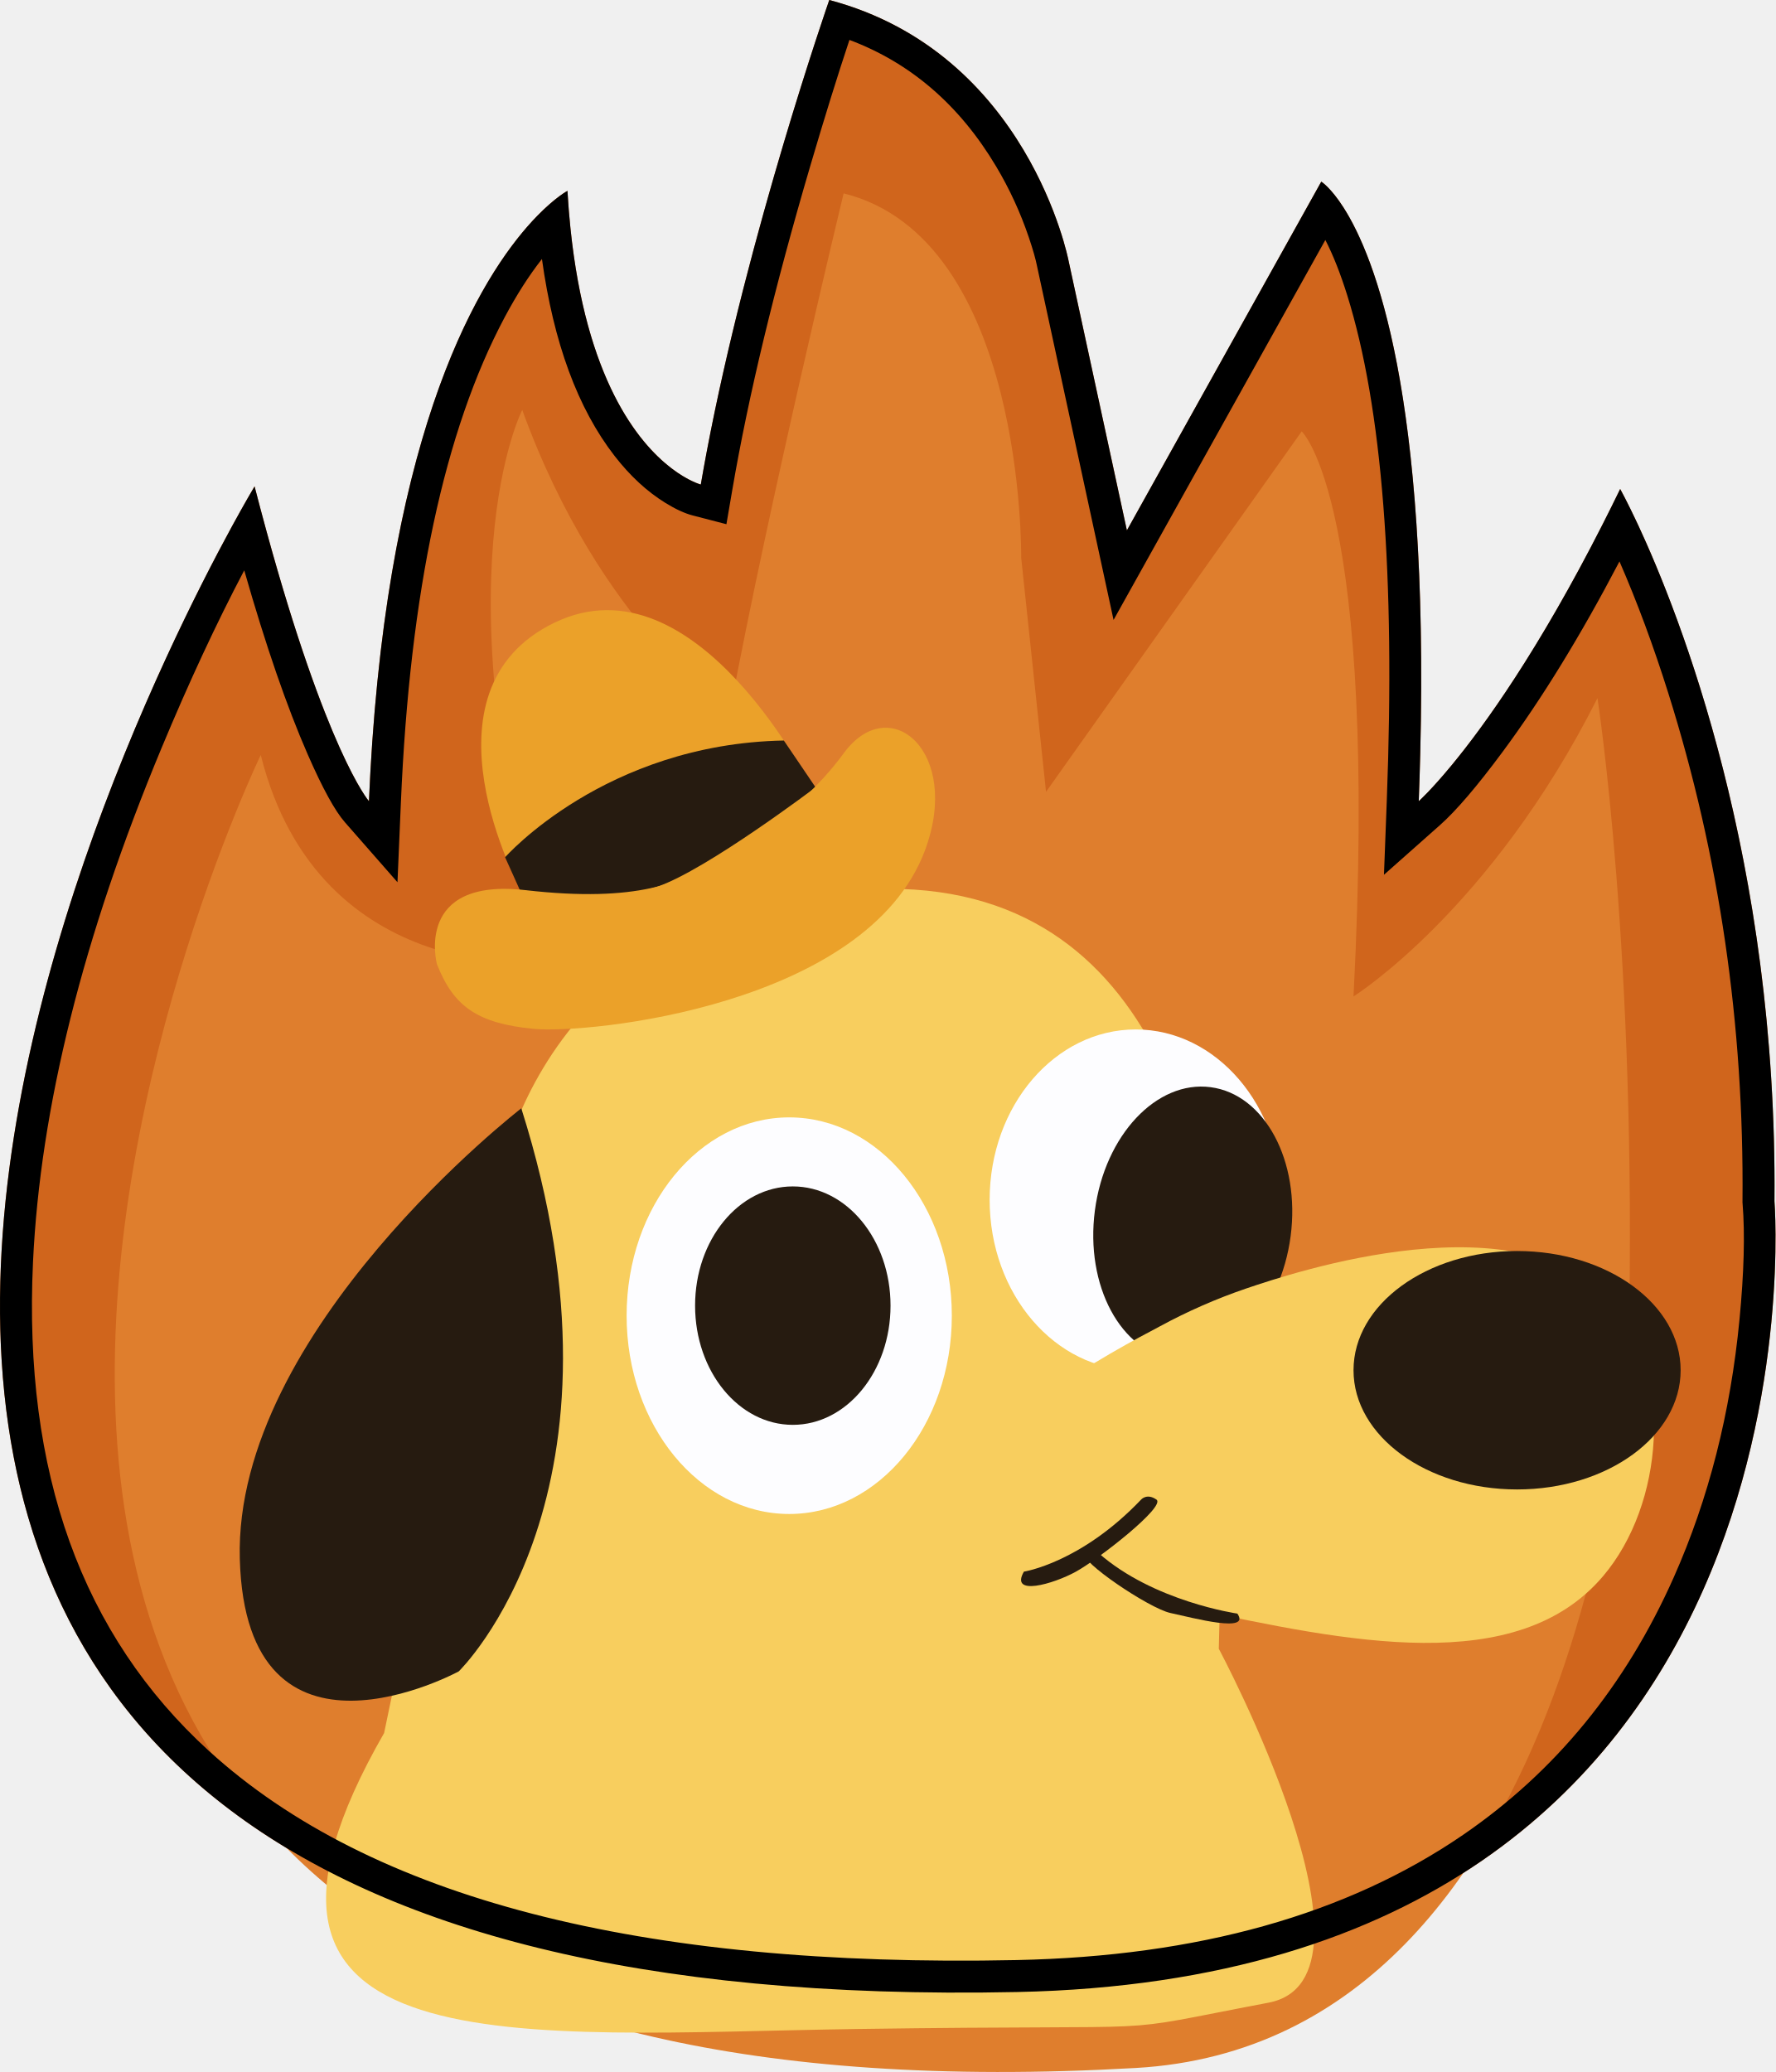
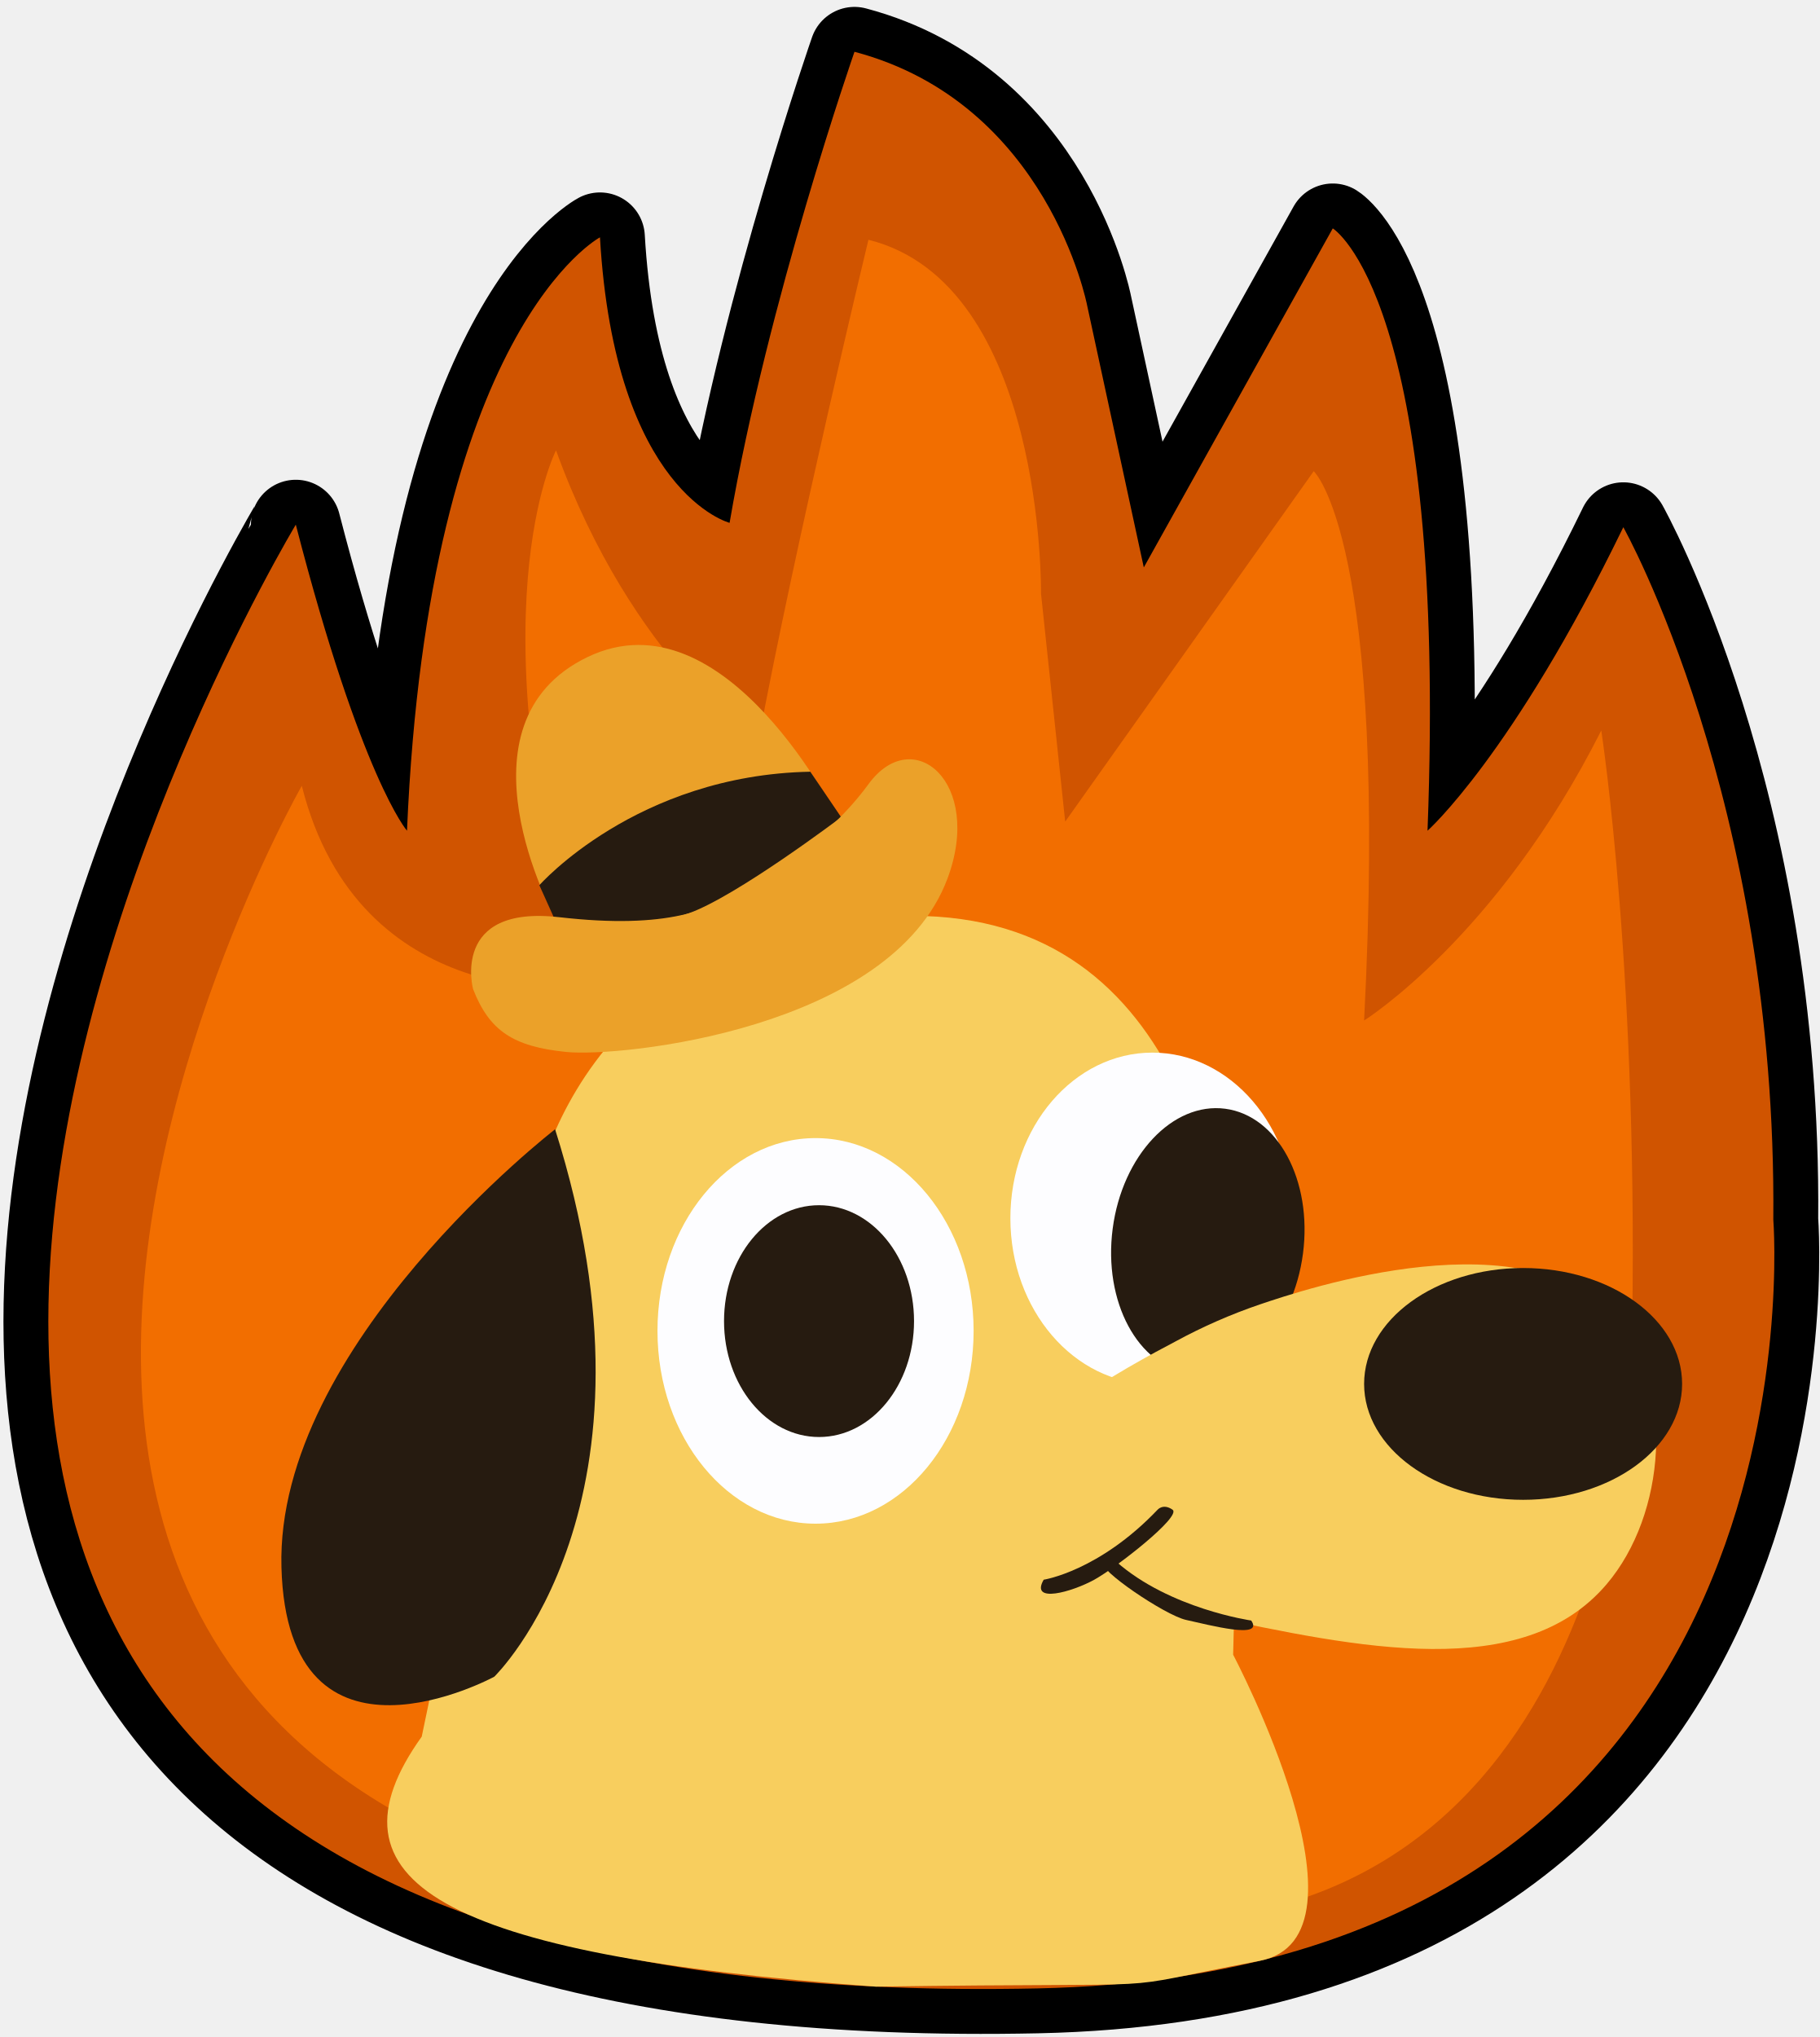
- <svg xmlns="http://www.w3.org/2000/svg" width="500" height="583.45" viewBox="0 0 500 583.45" fill="none">
+ <svg xmlns="http://www.w3.org/2000/svg" viewBox="0 0 527 590" width="527" height="590">
  <defs>
-     <clipPath id="clip_path_1">
-       <rect width="500" height="583.45" />
+     <clipPath id="artboard-7654457171630053004">
+       <rect x="0" y="0" width="527" height="590" />
    </clipPath>
  </defs>
-   <g clip-path="url(#clip_path_1)">
-     <path d="M286.449 560.93C517.129 556.11 499.699 338.25 499.699 338.25C500.799 216.91 456.249 137.7 456.249 137.7C424.159 203.77 399.529 225.61 399.529 225.61C405.389 71.35 372.079 51.15 372.079 51.15C372.079 51.15 317.339 149.35 317.339 149.35C317.339 149.35 300.899 73.35 300.899 73.35C300.899 73.35 289.609 14.86 233.529 0C233.529 0 208.369 72.12 197.349 136.44C197.349 136.44 164.089 127.82 159.799 53.74C159.799 53.74 110.109 80.09 103.899 225.61C103.899 225.61 90.699 210.55 71.689 136.96C71.689 137 -189.951 570.9 286.449 560.93Z" fill="#D0651C" transform="translate(0.001 0)" />
-     <g transform="translate(0.001 0)">
-       <path d="M287.504 527.87C416.074 520.55 426.334 323.74 426.334 323.74C428.764 214.38 417.544 142.13 417.544 142.13C387.354 202.05 348.844 226.13 348.844 226.13C356.034 87.06 334.254 67.02 334.254 67.02C334.254 67.02 262.254 168.52 262.254 168.52C262.254 168.52 255.254 102.52 255.254 102.52C255.254 102.52 256.414 12.73 205.254 0C205.254 0 184.094 87.76 173.254 145.85C173.254 145.85 136.884 121.98 114.754 60.99C114.754 60.99 90.264 108.39 122.694 216.57C122.694 216.57 57.694 224.23 41.114 158.15C41.014 158.21 -148.626 552.72 287.504 527.87Z" fill="#DF7E2D" transform="translate(32.314 54.45)" />
-     </g>
-     <g transform="translate(0.001 0)">
-       <path d="M253.621 124.963C248.351 72.273 232.081 -10.367 142.281 1.073C53.281 12.413 46.861 91.193 46.861 91.193C46.861 91.193 16.341 237.733 16.341 237.733C-38.429 333.073 54.261 322.463 149.651 321.073C245.041 319.683 217.051 322.843 265.391 313.663C301.081 306.893 251.391 214.003 251.391 214.003C251.391 214.003 253.621 124.963 253.621 124.963Z" fill="#F8CE5E" transform="translate(91.828 250.267)" />
-     </g>
-     <path d="M20.709 3.495C60.789 -15.765 93.579 50.865 93.579 50.865C93.579 50.865 58.949 93.195 11.069 78.645C11.069 78.645 -19.371 22.755 20.709 3.495Z" fill="#EBA129" transform="translate(135.511 171.805)" />
-     <path d="M0.027 126.84C1.757 191.14 61.687 158.55 61.687 158.55C61.687 158.55 113.657 108.34 79.297 0C79.297 0 -1.703 62.54 0.027 126.84Z" fill="#261B10" transform="translate(67.503 312.09)" />
-     <path d="M0 32.88C0 32.88 28.07 0.96 78.5 0C78.5 0 87.43 13.18 87.43 13.18C87.43 13.18 56.84 36.33 43.04 41.09C29.24 45.85 4.15 42.09 4.15 42.09C4.15 42.09 0 32.88 0 32.88Z" fill="#261B10" transform="translate(142.24 208.52)" />
-     <path d="M137.996 34.543C121.646 78.263 43.256 86.333 27.636 84.773C12.016 83.213 5.256 78.523 0.566 66.553C0.566 66.553 -5.994 42.113 25.566 45.733C57.316 49.373 69.796 43.343 78.646 37.613C78.646 37.613 101.046 26.473 115.096 7.213C128.036 -10.527 148.406 6.693 137.996 34.543Z" fill="#EBA129" transform="translate(122.474 204.927)" />
-     <path d="M0 55.84C0 25 20.501 0 45.79 0C71.079 0 91.58 25 91.58 55.84C91.58 86.68 71.079 111.68 45.79 111.68C20.501 111.68 0 86.68 0 55.84Z" fill="#FDFDFF" fill-rule="evenodd" transform="translate(176.46 314.64)" />
-     <path d="M0 33.57C0 15.03 12.321 0 27.52 0C42.719 0 55.04 15.03 55.04 33.57C55.04 52.11 42.719 67.14 27.52 67.14C12.321 67.14 0 52.11 0 33.57Z" fill="#261B10" fill-rule="evenodd" transform="translate(195.74 334.08)" />
-     <path d="M0 47.98C0 21.481 18.415 0 41.13 0C63.846 0 82.26 21.481 82.26 47.98C82.26 74.479 63.846 95.96 41.13 95.96C18.415 95.96 0 74.479 0 47.98Z" fill="#FDFDFF" fill-rule="evenodd" transform="translate(278.69 289.88)" />
-     <g transform="translate(278.69 289.88)">
-       <path d="M22.988 76.859C7.766 74.86 -2.32 56.073 0.461 34.897C3.242 13.72 17.836 -1.826 33.057 0.173C48.279 2.172 58.365 20.959 55.584 42.135C52.803 63.311 38.209 78.857 22.988 76.859Z" fill="#261B10" fill-rule="evenodd" transform="translate(29.176 16.084)" />
-     </g>
-     <path d="M78.731 11.62C91.571 7.28 156.851 -14.79 182.731 16.43C198.831 35.86 196.591 72.24 179.251 92.64C154.951 121.22 107.251 111.08 63.021 101.64C39.161 96.56 2.271 88.7 0.101 71.71C-2.399 52.14 42.261 28.71 54.561 22.21C62.308 18.012 70.393 14.469 78.731 11.62C78.731 11.62 78.731 11.62 78.731 11.62Z" fill="#F8CE5E" transform="translate(272.159 351.22)" />
-     <path d="M0 33.57C0 15.03 20.622 0 46.06 0C71.498 0 92.12 15.03 92.12 33.57C92.12 52.11 71.498 67.14 46.06 67.14C20.622 67.14 0 52.11 0 33.57Z" fill="#261B10" fill-rule="evenodd" transform="translate(381.16 352.27)" />
-     <path d="M33.803 0.844C33.803 0.844 35.423 -1.056 38.133 0.844C40.843 2.744 21.903 17.575 15.463 21.125C9.023 24.674 -3.247 28.154 0.803 21.125C0.803 21.125 16.803 18.695 33.803 0.844Z" fill="#261B10" transform="translate(287.537 421.426)" />
-     <path d="M3.847 0.588C3.847 0.588 2.357 -0.882 0.167 0.828C-2.023 2.538 17.997 16.158 24.107 17.488C30.767 18.938 46.806 23.228 42.957 17.658C42.957 17.658 19.347 14.288 3.847 0.588Z" fill="#261B10" transform="translate(305.493 436.712)" />
-     <g transform="translate(0 0)">
-       <path d="M286.449 560.93C517.129 556.11 499.699 338.25 499.699 338.25C500.799 216.91 456.249 137.7 456.249 137.7C424.159 203.77 399.529 225.61 399.529 225.61C405.389 71.35 372.079 51.15 372.079 51.15C372.079 51.15 317.339 149.35 317.339 149.35C317.339 149.35 300.899 73.35 300.899 73.35C300.899 73.35 289.609 14.86 233.529 0C233.529 0 208.369 72.12 197.349 136.44C197.349 136.44 164.089 127.82 159.799 53.74C159.799 53.74 110.109 80.09 103.899 225.61C103.899 225.61 90.699 210.55 71.689 136.96C71.689 137 -189.951 570.9 286.449 560.93Z" />
-       <path d="M95.692 210.614C90.622 199.345 83.464 180.348 74.959 149.264C73.889 145.356 72.799 141.258 71.689 136.96C71.689 136.96 71.676 136.982 71.65 137.025C71.326 137.57 68.988 141.497 65.34 148.189C28.258 216.214 -144.22 569.943 286.449 560.93C517.129 556.11 499.699 338.25 499.699 338.25C500.568 242.37 472.934 172.795 461.299 147.819C458.21 141.187 456.249 137.7 456.249 137.7C454.574 141.148 452.919 144.476 451.287 147.687C433.286 183.106 418.054 204.249 408.871 215.389C402.937 222.587 399.529 225.61 399.529 225.61C399.704 220.996 399.844 216.502 399.951 212.125C402.422 111.173 387.285 72.396 378.332 58.416C374.695 52.737 372.079 51.15 372.079 51.15L367.616 59.156L323.972 137.449L317.339 149.35L314.458 136.033L300.899 73.35C300.899 73.35 289.609 14.86 233.529 0C233.529 0 210.64 65.609 198.963 127.482C198.397 130.479 197.858 133.468 197.349 136.44C197.349 136.44 193.871 135.539 189.019 131.814C179.61 124.59 165.034 106.747 160.641 64.263C160.294 60.911 160.011 57.406 159.799 53.74C159.799 53.74 156.402 55.541 151.275 60.801C137.561 74.871 111.461 113.688 104.828 208.986C104.454 214.347 104.143 219.886 103.899 225.61C103.899 225.61 100.896 222.184 95.692 210.614ZM152.614 72.935Q147.161 79.874 142.121 89.336Q116.685 137.087 112.891 225.994L111.933 248.431L97.13 231.542Q92.913 226.73 86.678 212.491Q77.85 192.328 68.78 160.603Q57.024 182.936 45.472 210.679Q12.339 290.254 9.294 355.392Q5.145 444.125 58.877 493.074Q127.142 555.262 286.261 551.932Q362.873 550.331 412.001 516.678Q450.972 489.982 471.354 444.127Q486.058 411.047 489.859 371.505Q491.753 351.794 490.727 338.968L490.695 338.569L490.699 338.168Q491.374 263.754 469.801 195.173Q463.532 175.244 456.055 158.092Q439.701 189.373 423.085 211.791Q412.358 226.262 405.5 232.344L389.735 246.323L390.535 225.268Q394.139 130.402 379.41 83.214Q376.524 73.969 373.227 67.574L313.585 174.567L292.081 75.154L292.062 75.056Q291.472 72.001 289.733 66.864Q286.17 56.338 280.515 46.859Q265.048 20.936 239.208 11.242Q234.128 26.504 228.205 46.639Q213.018 98.276 206.219 137.96L204.566 147.608L195.091 145.152Q191.698 144.273 187.358 141.595Q179.601 136.807 173.07 128.385Q157.539 108.356 152.614 72.935Z" fill="#000000" fill-rule="evenodd" />
+   <g>
+     <rect fill="#ffffff" fill-opacity="0" x="0" y="0" width="527" height="590" />
+     <g clip-path="url(#artboard-7654457171630053004)">
+       <g>
+         <g transform="matrix(1,0,0,1,14,15)">
+           <g>
+             <g>
+               <path d="M286.45,560.93 C517.13,556.11 499.7,338.25 499.7,338.25 C500.8,216.91 456.25,137.7 456.25,137.7 C424.16,203.77 399.53,225.61 399.53,225.61 C405.39,71.35 372.08,51.15 372.08,51.15 C372.08,51.15 317.34,149.35 317.34,149.35 C317.34,149.35 300.9,73.35 300.9,73.35 C300.9,73.35 289.61,14.86 233.53,0 C233.53,0 208.37,72.12 197.35,136.44 C197.35,136.44 164.09,127.82 159.8,53.74 C159.8,53.74 110.11,80.09 103.9,225.61 C103.9,225.61 90.7,210.55 71.69,136.96 C71.69,137 -189.95,570.9 286.45,560.93 C286.45,560.93 286.45,560.93 286.45,560.93 Z" fill="#d05400" stroke-width="26" stroke-linecap="round" stroke-linejoin="round" style="paint-order: stroke;" stroke="#000000" />
+             </g>
+           </g>
+           <g>
+             <g>
+               <g>
+                 <path d="M327.266,541.6 C455.836,534.28 458.649,378.19 458.649,378.19 C461.079,268.83 449.859,196.58 449.859,196.58 C419.669,256.5 381.159,280.58 381.159,280.58 C388.349,141.51 366.569,121.47 366.569,121.47 C366.569,121.47 294.569,222.97 294.569,222.97 C294.569,222.97 287.569,156.97 287.569,156.97 C287.569,156.97 288.729,67.18 237.569,54.45 C237.569,54.45 216.409,142.21 205.569,200.3 C205.569,200.3 169.199,176.43 147.069,115.44 C147.069,115.44 122.579,162.84 155.009,271.02 C155.009,271.02 90.009,278.68 73.429,212.6 C73.329,212.66 -128.264,567.25 307.866,542.4 C307.866,542.4 327.266,541.6 327.266,541.6 Z" fill="#f26e00" />
+               </g>
+             </g>
+           </g>
+           <g>
+             <g>
+               <g>
+                 <path d="M345.45,375.23 C340.18,322.54 323.91,239.9 234.11,251.34 C145.11,262.68 138.69,341.46 138.69,341.46 C138.69,341.46 108.17,488 108.17,488 C78.4,529.6 113.024,551.2 239.709,560.412 C335.099,559.022 302.492,562.138 350.832,552.958 C386.522,546.188 343.22,464.27 343.22,464.27 C343.22,464.27 345.45,375.23 345.45,375.23 C345.45,375.23 345.45,375.23 345.45,375.23 Z" fill="#f8ce5e" />
+               </g>
+             </g>
+           </g>
+           <g>
+             <g>
+               <path d="M156.22,175.3 C196.3,156.04 229.09,222.67 229.09,222.67 C229.09,222.67 194.46,265 146.58,250.45 C146.58,250.45 116.14,194.56 156.22,175.3 C156.22,175.3 156.22,175.3 156.22,175.3 Z" fill="#eba129" />
+             </g>
+           </g>
+           <g>
+             <g>
+               <path d="M67.53,438.93 C69.26,503.23 129.19,470.64 129.19,470.64 C129.19,470.64 181.16,420.43 146.8,312.09 C146.8,312.09 65.8,374.63 67.53,438.93 C67.53,438.93 67.53,438.93 67.53,438.93 Z" fill="#261b10" />
+             </g>
+           </g>
+           <g>
+             <g>
+               <path d="M142.24,241.4 C142.24,241.4 170.31,209.48 220.74,208.52 C220.74,208.52 229.67,221.7 229.67,221.7 C229.67,221.7 199.08,244.85 185.28,249.61 C171.48,254.37 146.39,250.61 146.39,250.61 C146.39,250.61 142.24,241.4 142.24,241.4 C142.24,241.4 142.24,241.4 142.24,241.4 Z" fill="#261b10" />
+             </g>
+           </g>
+           <g>
+             <g>
+               <path d="M260.47,239.47 C244.12,283.19 165.73,291.26 150.11,289.7 C134.49,288.14 127.73,283.45 123.04,271.48 C123.04,271.48 116.48,247.04 148.04,250.66 C179.79,254.3 192.27,248.27 201.12,242.54 C201.12,242.54 223.52,231.4 237.57,212.14 C250.51,194.4 270.88,211.62 260.47,239.47 C260.47,239.47 260.47,239.47 260.47,239.47 Z" fill="#eba129" />
+             </g>
+           </g>
+           <g>
+             <g>
+               <path d="M176.46,370.48 C176.46,339.64 196.961,314.64 222.25,314.64 C247.539,314.64 268.04,339.64 268.04,370.48 C268.04,401.32 247.539,426.32 222.25,426.32 C196.961,426.32 176.46,401.32 176.46,370.48 C176.46,370.48 176.46,370.48 176.46,370.48 Z" fill="#fdfdff" />
+             </g>
+           </g>
+           <g>
+             <g>
+               <path d="M195.74,367.65 C195.74,349.11 208.061,334.08 223.26,334.08 C238.459,334.08 250.78,349.11 250.78,367.65 C250.78,386.19 238.459,401.22 223.26,401.22 C208.061,401.22 195.74,386.19 195.74,367.65 C195.74,367.65 195.74,367.65 195.74,367.65 Z" fill="#261b10" />
+             </g>
+           </g>
+           <g>
+             <g>
+               <path d="M278.69,337.86 C278.69,311.361 297.105,289.88 319.82,289.88 C342.536,289.88 360.95,311.361 360.95,337.86 C360.95,364.359 342.536,385.84 319.82,385.84 C297.105,385.84 278.69,364.359 278.69,337.86 C278.69,337.86 278.69,337.86 278.69,337.86 Z" fill="#fdfdff" />
+             </g>
+           </g>
+           <g>
+             <g>
+               <g>
+                 <path d="M330.854,382.822 C315.632,380.824 305.546,362.037 308.327,340.86 C311.108,319.684 325.702,304.138 340.923,306.137 C356.145,308.136 366.231,326.923 363.45,348.099 C360.669,369.275 346.075,384.821 330.854,382.822 C330.854,382.822 330.854,382.822 330.854,382.822 Z" fill="#261b10" />
+               </g>
+             </g>
+           </g>
+           <g>
+             <g>
+               <path d="M350.89,362.84 C363.73,358.5 429.01,336.43 454.89,367.65 C470.99,387.08 468.75,423.46 451.41,443.86 C427.11,472.44 379.41,462.3 335.18,452.86 C311.32,447.78 274.43,439.92 272.26,422.93 C269.76,403.36 314.42,379.93 326.72,373.43 C334.467,369.232 342.552,365.689 350.89,362.84 C350.89,362.84 350.89,362.84 350.89,362.84 C350.89,362.84 350.89,362.84 350.89,362.84 Z" fill="#f8ce5e" />
+             </g>
+           </g>
+           <g>
+             <g>
+               <path d="M381.16,385.84 C381.16,367.3 401.782,352.27 427.22,352.27 C452.658,352.27 473.28,367.3 473.28,385.84 C473.28,404.38 452.658,419.41 427.22,419.41 C401.782,419.41 381.16,404.38 381.16,385.84 C381.16,385.84 381.16,385.84 381.16,385.84 Z" fill="#261b10" />
+             </g>
+           </g>
+           <g>
+             <g>
+               <path d="M321.34,422.27 C321.34,422.27 322.96,420.37 325.67,422.27 C328.38,424.17 309.44,439 303,442.55 C296.56,446.1 284.29,449.58 288.34,442.55 C288.34,442.55 304.34,440.12 321.34,422.27 C321.34,422.27 321.34,422.27 321.34,422.27 Z" fill="#261b10" />
+             </g>
+           </g>
+           <g>
+             <g>
+               <path d="M309.34,437.3 C309.34,437.3 307.85,435.83 305.66,437.54 C303.47,439.25 323.49,452.87 329.6,454.2 C336.26,455.65 352.3,459.94 348.45,454.37 C348.45,454.37 324.84,451 309.34,437.3 C309.34,437.3 309.34,437.3 309.34,437.3 Z" fill="#261b10" />
+             </g>
+           </g>
+         </g>
+       </g>
    </g>
  </g>
</svg>
